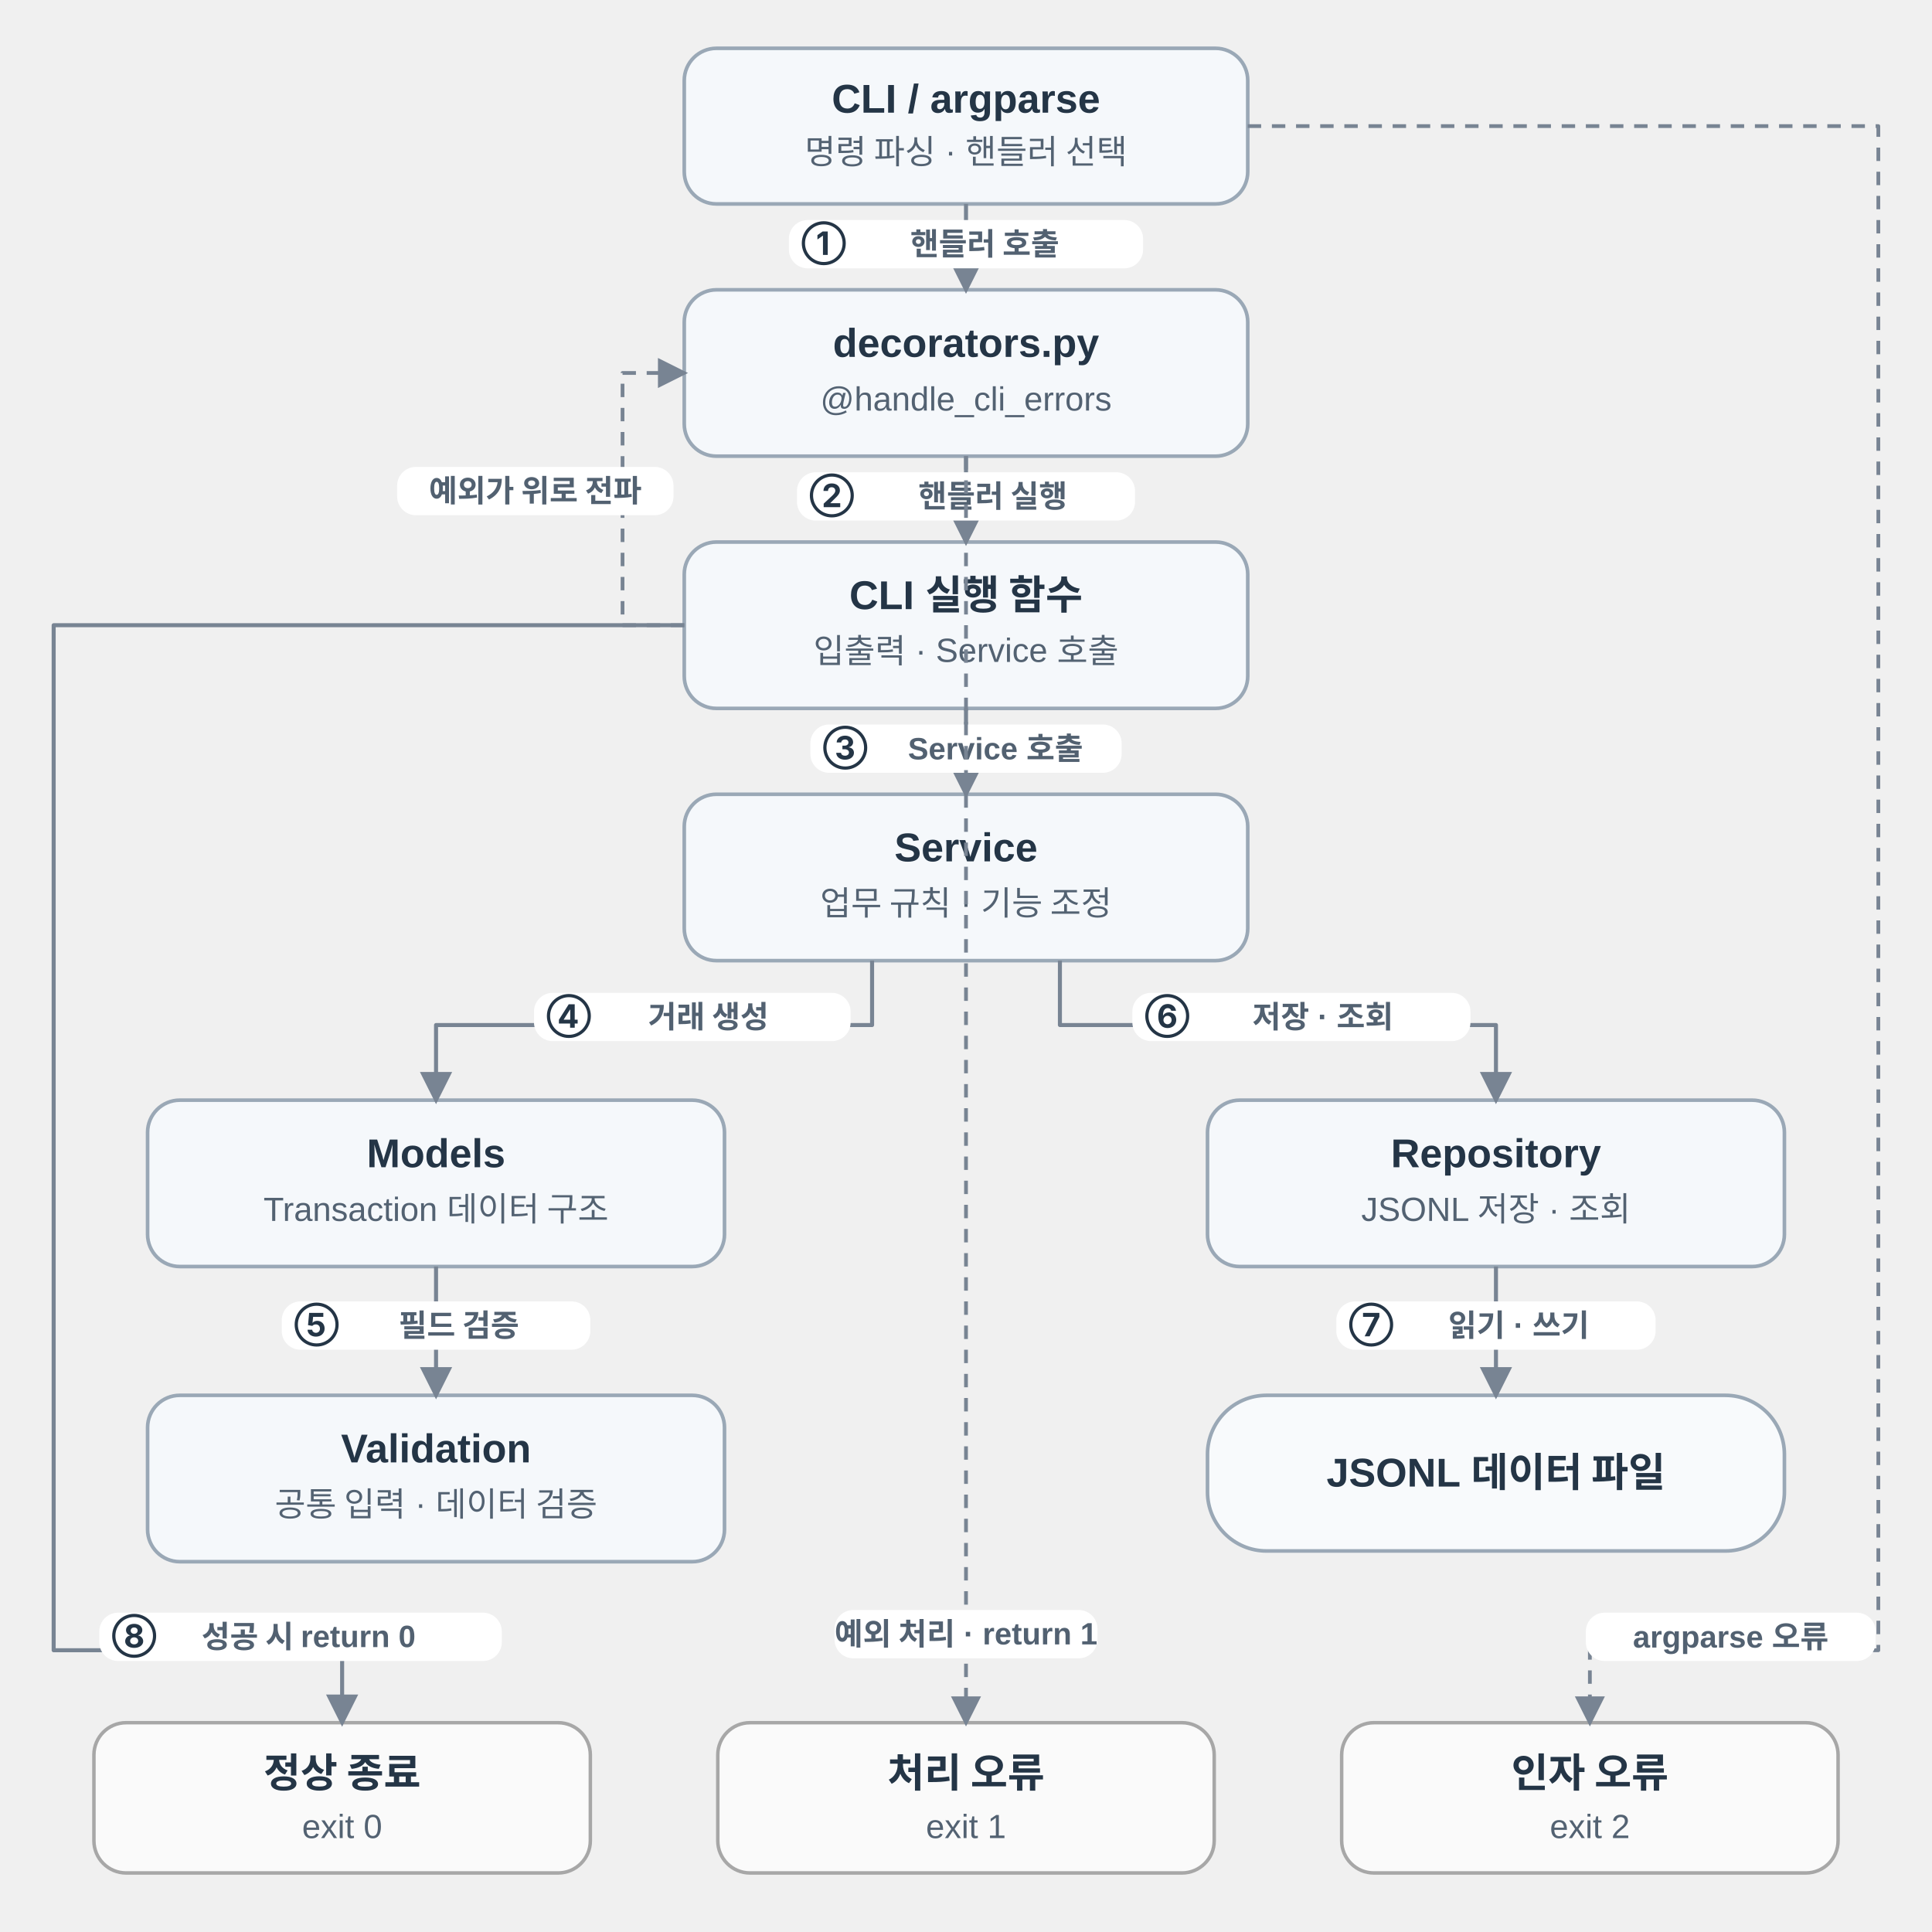
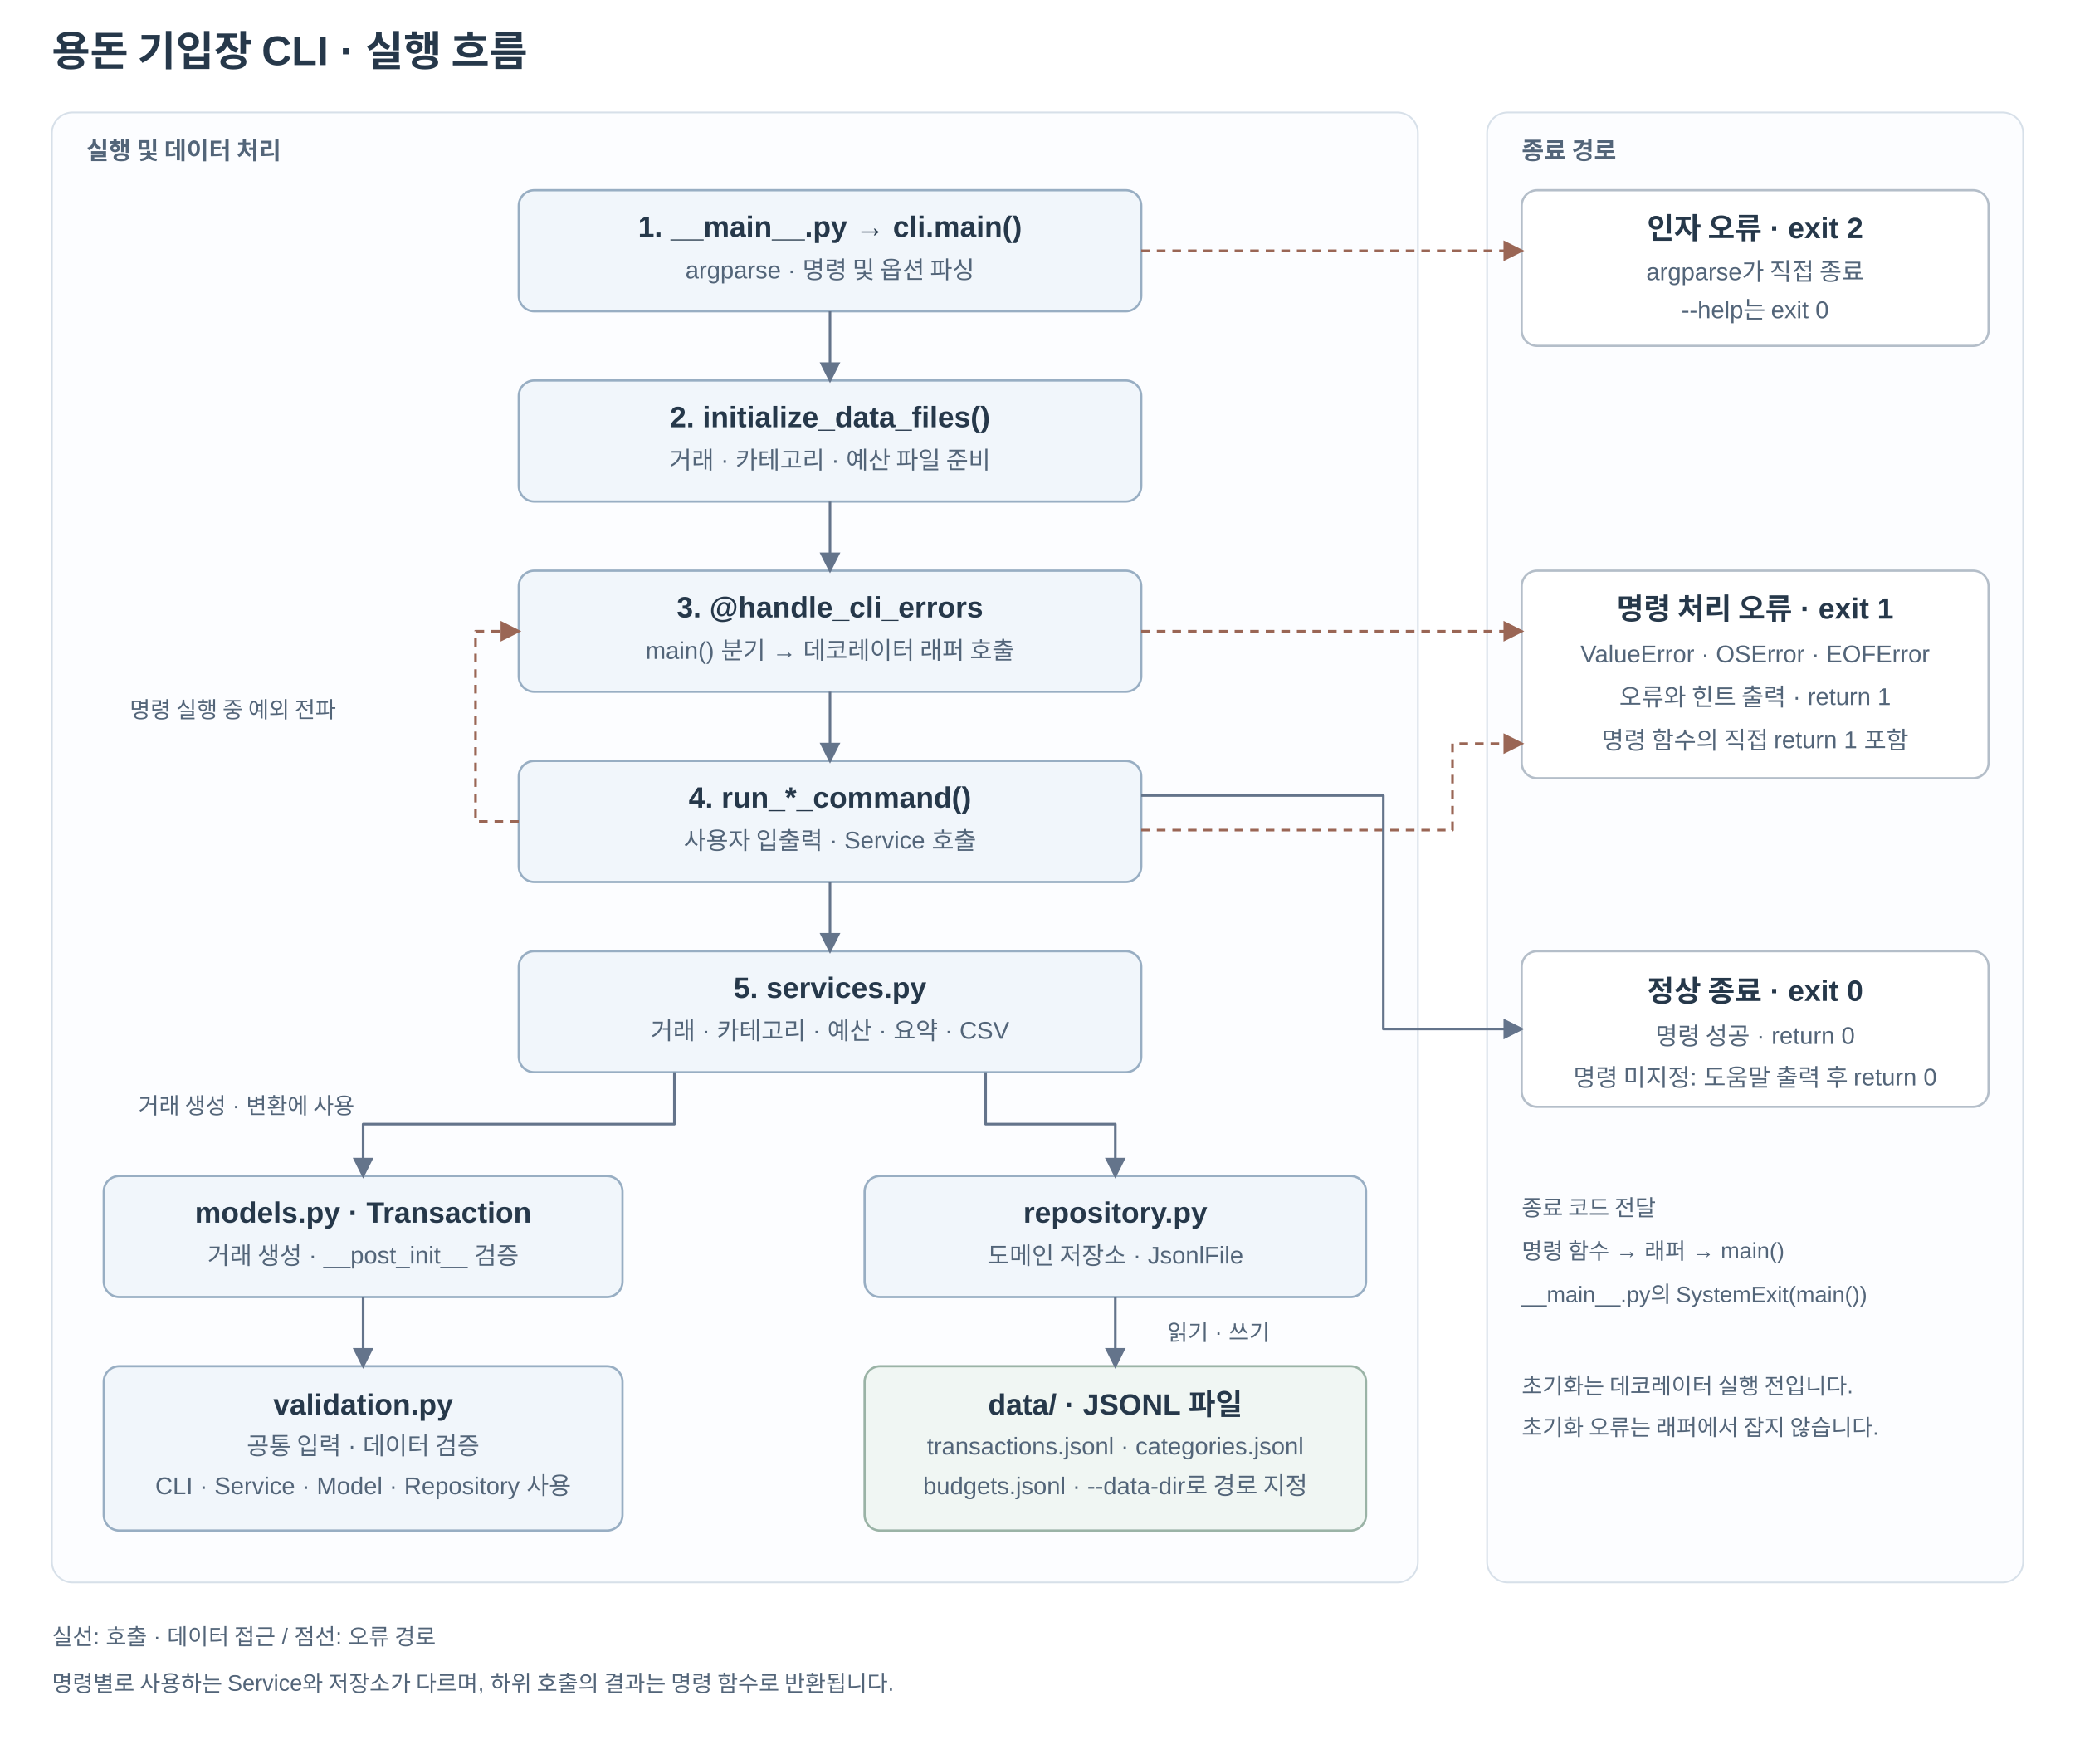
- <svg xmlns="http://www.w3.org/2000/svg" width="720" height="720" viewBox="0 0 720 720" role="img" aria-labelledby="title desc">
+ <svg xmlns="http://www.w3.org/2000/svg" width="1200" height="1020" viewBox="0 0 1200 1020" role="img" aria-labelledby="title desc">
  <defs>
-     <marker id="arrow" markerWidth="8" markerHeight="8" refX="7" refY="4" orient="auto" markerUnits="strokeWidth">
-       <path d="M0,0 L8,4 L0,8 Z" fill="#788493" />
+     <marker id="arrow" markerWidth="8" markerHeight="8" refX="7" refY="4" orient="auto">
+       <path d="M0 0 L8 4 L0 8 Z" fill="#64748b" />
+     </marker>
+     <marker id="error-arrow" markerWidth="8" markerHeight="8" refX="7" refY="4" orient="auto">
+       <path d="M0 0 L8 4 L0 8 Z" fill="#9a6655" />
    </marker>
    <style>
-       .box { fill:#f5f8fb; stroke:#9aa8b6; stroke-width:1.35; }
-       .data { fill:#f8fafc; stroke:#9aa8b6; stroke-width:1.35; }
-       .exit { fill:#fafafa; stroke:#a7a7a7; stroke-width:1.3; }
-       .title { font:600 15px -apple-system,BlinkMacSystemFont,"Segoe UI",Arial,sans-serif; fill:#243546; text-anchor:middle; }
-       .sub { font:400 12.5px -apple-system,BlinkMacSystemFont,"Segoe UI",Arial,sans-serif; fill:#536272; text-anchor:middle; }
-       .edge { fill:none; stroke:#788493; stroke-width:1.5; marker-end:url(#arrow); stroke-linejoin:round; }
-       .dash { fill:none; stroke:#788493; stroke-width:1.4; stroke-dasharray:5 4; marker-end:url(#arrow); stroke-linejoin:round; }
-       .label-bg { fill:#fff; }
-       .label { font:600 11.5px -apple-system,BlinkMacSystemFont,"Segoe UI",Arial,sans-serif; fill:#526171; text-anchor:middle; }
-       .num { font:700 12px -apple-system,BlinkMacSystemFont,"Segoe UI",Arial,sans-serif; fill:#243546; text-anchor:middle; }
+       text { font-family:-apple-system,BlinkMacSystemFont,"Segoe UI","Noto Sans KR",Arial,sans-serif; fill:#26384a; }
+       .heading { font-size:24px; font-weight:700; }
+       .section { font-size:14px; font-weight:600; fill:#536579; }
+       .title { font-size:17px; font-weight:600; text-anchor:middle; }
+       .sub { font-size:14px; fill:#536579; text-anchor:middle; }
+       .small { font-size:13px; fill:#536579; }
+       .group { fill:#fcfdff; stroke:#d7e0e9; stroke-width:1; }
+       .box { fill:#f1f6fb; stroke:#98aec3; stroke-width:1.3; }
+       .data { fill:#f0f6f3; stroke:#9ab3a6; stroke-width:1.3; }
+       .exit { fill:#fff; stroke:#b4bec9; stroke-width:1.3; }
+       .edge { fill:none; stroke:#64748b; stroke-width:1.5; marker-end:url(#arrow); stroke-linejoin:round; }
+       .error { fill:none; stroke:#9a6655; stroke-width:1.5; stroke-dasharray:5 4; marker-end:url(#error-arrow); stroke-linejoin:round; }
    </style>
  </defs>
-   <rect class="box" x="255" y="18" width="210" height="58" rx="12" />
-   <text class="title" x="360" y="42">CLI / argparse</text>
-   <text class="sub" x="360" y="61">명령 파싱 · 핸들러 선택</text>
-   <rect class="box" x="255" y="108" width="210" height="62" rx="12" />
-   <text class="title" x="360" y="133">decorators.py</text>
-   <text class="sub" x="360" y="153">@handle_cli_errors</text>
-   <rect class="box" x="255" y="202" width="210" height="62" rx="12" />
-   <text class="title" x="360" y="227">CLI 실행 함수</text>
-   <text class="sub" x="360" y="247">입출력 · Service 호출</text>
-   <rect class="box" x="255" y="296" width="210" height="62" rx="12" />
-   <text class="title" x="360" y="321">Service</text>
-   <text class="sub" x="360" y="341">업무 규칙 · 기능 조정</text>
-   <rect class="box" x="55" y="410" width="215" height="62" rx="12" />
-   <text class="title" x="162.5" y="435">Models</text>
-   <text class="sub" x="162.5" y="455">Transaction 데이터 구조</text>
-   <rect class="box" x="450" y="410" width="215" height="62" rx="12" />
-   <text class="title" x="557.5" y="435">Repository</text>
-   <text class="sub" x="557.5" y="455">JSONL 저장 · 조회</text>
-   <rect class="box" x="55" y="520" width="215" height="62" rx="12" />
-   <text class="title" x="162.5" y="545">Validation</text>
-   <text class="sub" x="162.5" y="565">공통 입력 · 데이터 검증</text>
-   <rect class="data" x="450" y="520" width="215" height="58" rx="22" />
-   <text class="title" x="557.5" y="554">JSONL 데이터 파일</text>
-   <rect class="exit" x="35" y="642" width="185" height="56" rx="12" />
-   <text class="title" x="127.5" y="666">정상 종료</text>
-   <text class="sub" x="127.5" y="685">exit 0</text>
-   <rect class="exit" x="267.5" y="642" width="185" height="56" rx="12" />
-   <text class="title" x="360" y="666">처리 오류</text>
-   <text class="sub" x="360" y="685">exit 1</text>
-   <rect class="exit" x="500" y="642" width="185" height="56" rx="12" />
-   <text class="title" x="592.5" y="666">인자 오류</text>
-   <text class="sub" x="592.5" y="685">exit 2</text>
-   <path class="edge" d="M360 76 L360 108" />
-   <rect class="label-bg" x="294" y="82" width="132" height="18" rx="7" />
-   <text class="num" x="307" y="95">①</text>
-   <text class="label" x="367" y="95">핸들러 호출</text>
-   <path class="edge" d="M360 170 L360 202" />
-   <rect class="label-bg" x="297" y="176" width="126" height="18" rx="7" />
-   <text class="num" x="310" y="189">②</text>
-   <text class="label" x="370" y="189">핸들러 실행</text>
-   <path class="edge" d="M360 264 L360 296" />
-   <rect class="label-bg" x="302" y="270" width="116" height="18" rx="7" />
-   <text class="num" x="315" y="283">③</text>
-   <text class="label" x="371" y="283">Service 호출</text>
-   <path class="edge" d="M325 358 L325 382 L162.5 382 L162.5 410" />
-   <rect class="label-bg" x="199" y="370" width="118" height="18" rx="7" />
-   <text class="num" x="212" y="383">④</text>
-   <text class="label" x="264" y="383">거래 생성</text>
-   <path class="edge" d="M162.5 472 L162.5 520" />
-   <rect class="label-bg" x="105" y="485" width="115" height="18" rx="7" />
-   <text class="num" x="118" y="498">⑤</text>
-   <text class="label" x="171" y="498">필드 검증</text>
-   <path class="edge" d="M395 358 L395 382 L557.5 382 L557.5 410" />
-   <rect class="label-bg" x="422" y="370" width="126" height="18" rx="7" />
-   <text class="num" x="435" y="383">⑥</text>
-   <text class="label" x="493" y="383">저장 · 조회</text>
-   <path class="edge" d="M557.5 472 L557.5 520" />
-   <rect class="label-bg" x="498" y="485" width="119" height="18" rx="7" />
-   <text class="num" x="511" y="498">⑦</text>
-   <text class="label" x="566" y="498">읽기 · 쓰기</text>
-   <path class="edge" d="M255 233 L20 233 L20 615 L127.5 615 L127.5 642" />
-   <rect class="label-bg" x="37" y="601" width="150" height="18" rx="7" />
-   <text class="num" x="50" y="614">⑧</text>
-   <text class="label" x="115" y="614">성공 시 return 0</text>
-   <path class="dash" d="M255 233 L232 233 L232 139 L255 139" />
-   <rect class="label-bg" x="148" y="174" width="103" height="18" rx="7" />
-   <text class="label" x="199.5" y="187">예외가 위로 전파</text>
-   <path class="dash" d="M360 170 L360 642" />
-   <rect class="label-bg" x="311" y="600" width="98" height="18" rx="7" />
-   <text class="label" x="360" y="613">예외 처리 · return 1</text>
-   <path class="dash" d="M465 47 L700 47 L700 615 L592.5 615 L592.5 642" />
-   <rect class="label-bg" x="591" y="601" width="108" height="18" rx="7" />
-   <text class="label" x="645" y="614">argparse 오류</text>
+   <rect width="1200" height="1020" fill="#fff" />
+   <text class="heading" x="30" y="38">용돈 기입장 CLI · 실행 흐름</text>
+   <rect class="group" x="30" y="65" width="790" height="850" rx="12" />
+   <text class="section" x="50" y="92">실행 및 데이터 처리</text>
+   <rect class="group" x="860" y="65" width="310" height="850" rx="12" />
+   <text class="section" x="880" y="92">종료 경로</text>
+   <rect class="box" x="300" y="110" width="360" height="70" rx="9" />
+   <text class="title" x="480" y="137">1. __main__.py → cli.main()</text>
+   <text class="sub" x="480" y="161">argparse · 명령 및 옵션 파싱</text>
+   <rect class="box" x="300" y="220" width="360" height="70" rx="9" />
+   <text class="title" x="480" y="247">2. initialize_data_files()</text>
+   <text class="sub" x="480" y="271">거래 · 카테고리 · 예산 파일 준비</text>
+   <rect class="box" x="300" y="330" width="360" height="70" rx="9" />
+   <text class="title" x="480" y="357">3. @handle_cli_errors</text>
+   <text class="sub" x="480" y="381">main() 분기 → 데코레이터 래퍼 호출</text>
+   <rect class="box" x="300" y="440" width="360" height="70" rx="9" />
+   <text class="title" x="480" y="467">4. run_*_command()</text>
+   <text class="sub" x="480" y="491">사용자 입출력 · Service 호출</text>
+   <rect class="box" x="300" y="550" width="360" height="70" rx="9" />
+   <text class="title" x="480" y="577">5. services.py</text>
+   <text class="sub" x="480" y="601">거래 · 카테고리 · 예산 · 요약 · CSV</text>
+   <rect class="box" x="60" y="680" width="300" height="70" rx="9" />
+   <text class="title" x="210" y="707">models.py · Transaction</text>
+   <text class="sub" x="210" y="731">거래 생성 · __post_init__ 검증</text>
+   <rect class="box" x="500" y="680" width="290" height="70" rx="9" />
+   <text class="title" x="645" y="707">repository.py</text>
+   <text class="sub" x="645" y="731">도메인 저장소 · JsonlFile</text>
+   <rect class="box" x="60" y="790" width="300" height="95" rx="9" />
+   <text class="title" x="210" y="818">validation.py</text>
+   <text class="sub" x="210" y="841">공통 입력 · 데이터 검증</text>
+   <text class="sub" x="210" y="864">CLI · Service · Model · Repository 사용</text>
+   <rect class="data" x="500" y="790" width="290" height="95" rx="9" />
+   <text class="title" x="645" y="818">data/ · JSONL 파일</text>
+   <text class="sub" x="645" y="841">transactions.jsonl · categories.jsonl</text>
+   <text class="sub" x="645" y="864">budgets.jsonl · --data-dir로 경로 지정</text>
+   <path class="edge" d="M480 180 V220" />
+   <path class="edge" d="M480 290 V330" />
+   <path class="edge" d="M480 400 V440" />
+   <path class="edge" d="M480 510 V550" />
+   <path class="edge" d="M390 620 V650 H210 V680" />
+   <path class="edge" d="M570 620 V650 H645 V680" />
+   <path class="edge" d="M210 750 V790" />
+   <path class="edge" d="M645 750 V790" />
+   <text class="small" x="80" y="644">거래 생성 · 변환에 사용</text>
+   <text class="small" x="675" y="775">읽기 · 쓰기</text>
+   <rect class="exit" x="880" y="110" width="270" height="90" rx="9" />
+   <text class="title" x="1015" y="138">인자 오류 · exit 2</text>
+   <text class="sub" x="1015" y="162">argparse가 직접 종료</text>
+   <text class="sub" x="1015" y="184">--help는 exit 0</text>
+   <path class="error" d="M660 145 H880" />
+   <rect class="exit" x="880" y="330" width="270" height="120" rx="9" />
+   <text class="title" x="1015" y="358">명령 처리 오류 · exit 1</text>
+   <text class="sub" x="1015" y="383">ValueError · OSError · EOFError</text>
+   <text class="sub" x="1015" y="408">오류와 힌트 출력 · return 1</text>
+   <text class="sub" x="1015" y="433">명령 함수의 직접 return 1 포함</text>
+   <path class="error" d="M660 365 H880" />
+   <path class="error" d="M300 475 H275 V365 H300" />
+   <text class="small" x="75" y="415">명령 실행 중 예외 전파</text>
+   <path class="error" d="M660 480 H840 V430 H880" />
+   <rect class="exit" x="880" y="550" width="270" height="90" rx="9" />
+   <text class="title" x="1015" y="579">정상 종료 · exit 0</text>
+   <text class="sub" x="1015" y="604">명령 성공 · return 0</text>
+   <text class="sub" x="1015" y="628">명령 미지정: 도움말 출력 후 return 0</text>
+   <path class="edge" d="M660 460 H800 V595 H880" />
+   <text class="small" x="880" y="703">종료 코드 전달</text>
+   <text class="small" x="880" y="728">명령 함수 → 래퍼 → main()</text>
+   <text class="small" x="880" y="753">__main__.py의 SystemExit(main())</text>
+   <text class="small" x="880" y="806">초기화는 데코레이터 실행 전입니다.</text>
+   <text class="small" x="880" y="830">초기화 오류는 래퍼에서 잡지 않습니다.</text>
+   <text class="small" x="30" y="951">실선: 호출 · 데이터 접근    /    점선: 오류 경로</text>
+   <text class="small" x="30" y="978">명령별로 사용하는 Service와 저장소가 다르며, 하위 호출의 결과는 명령 함수로 반환됩니다.</text>
</svg>
